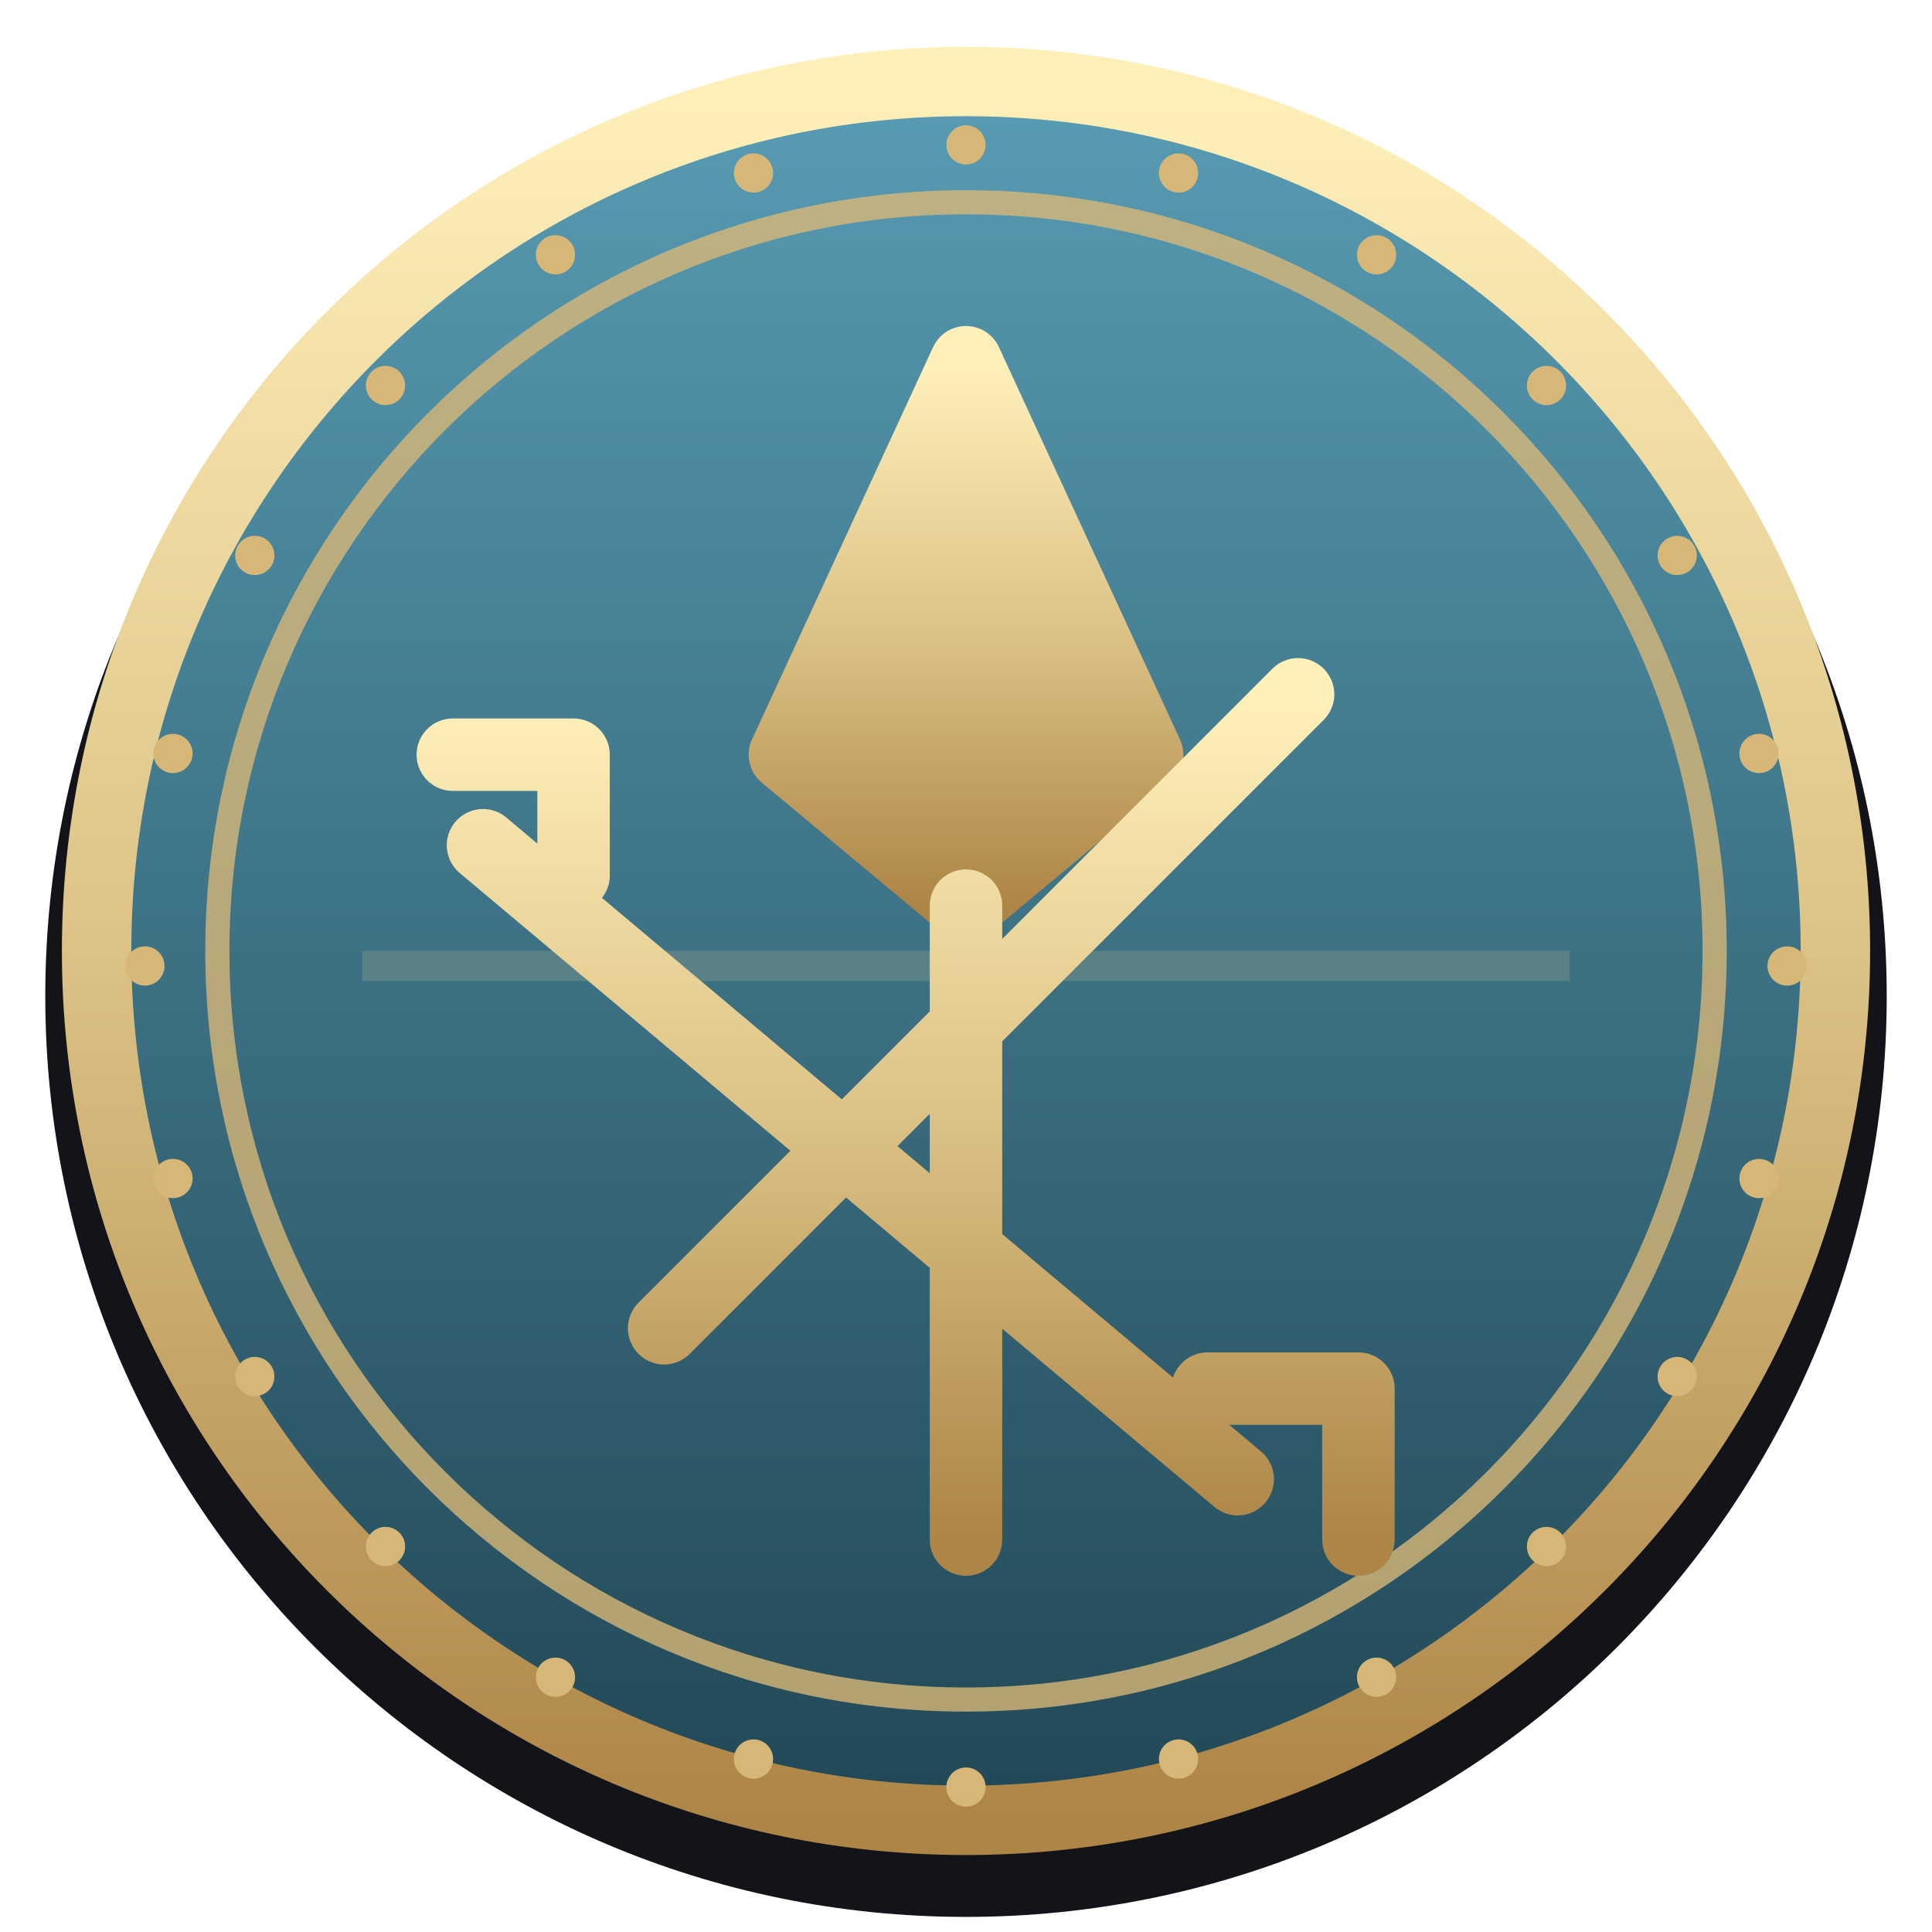
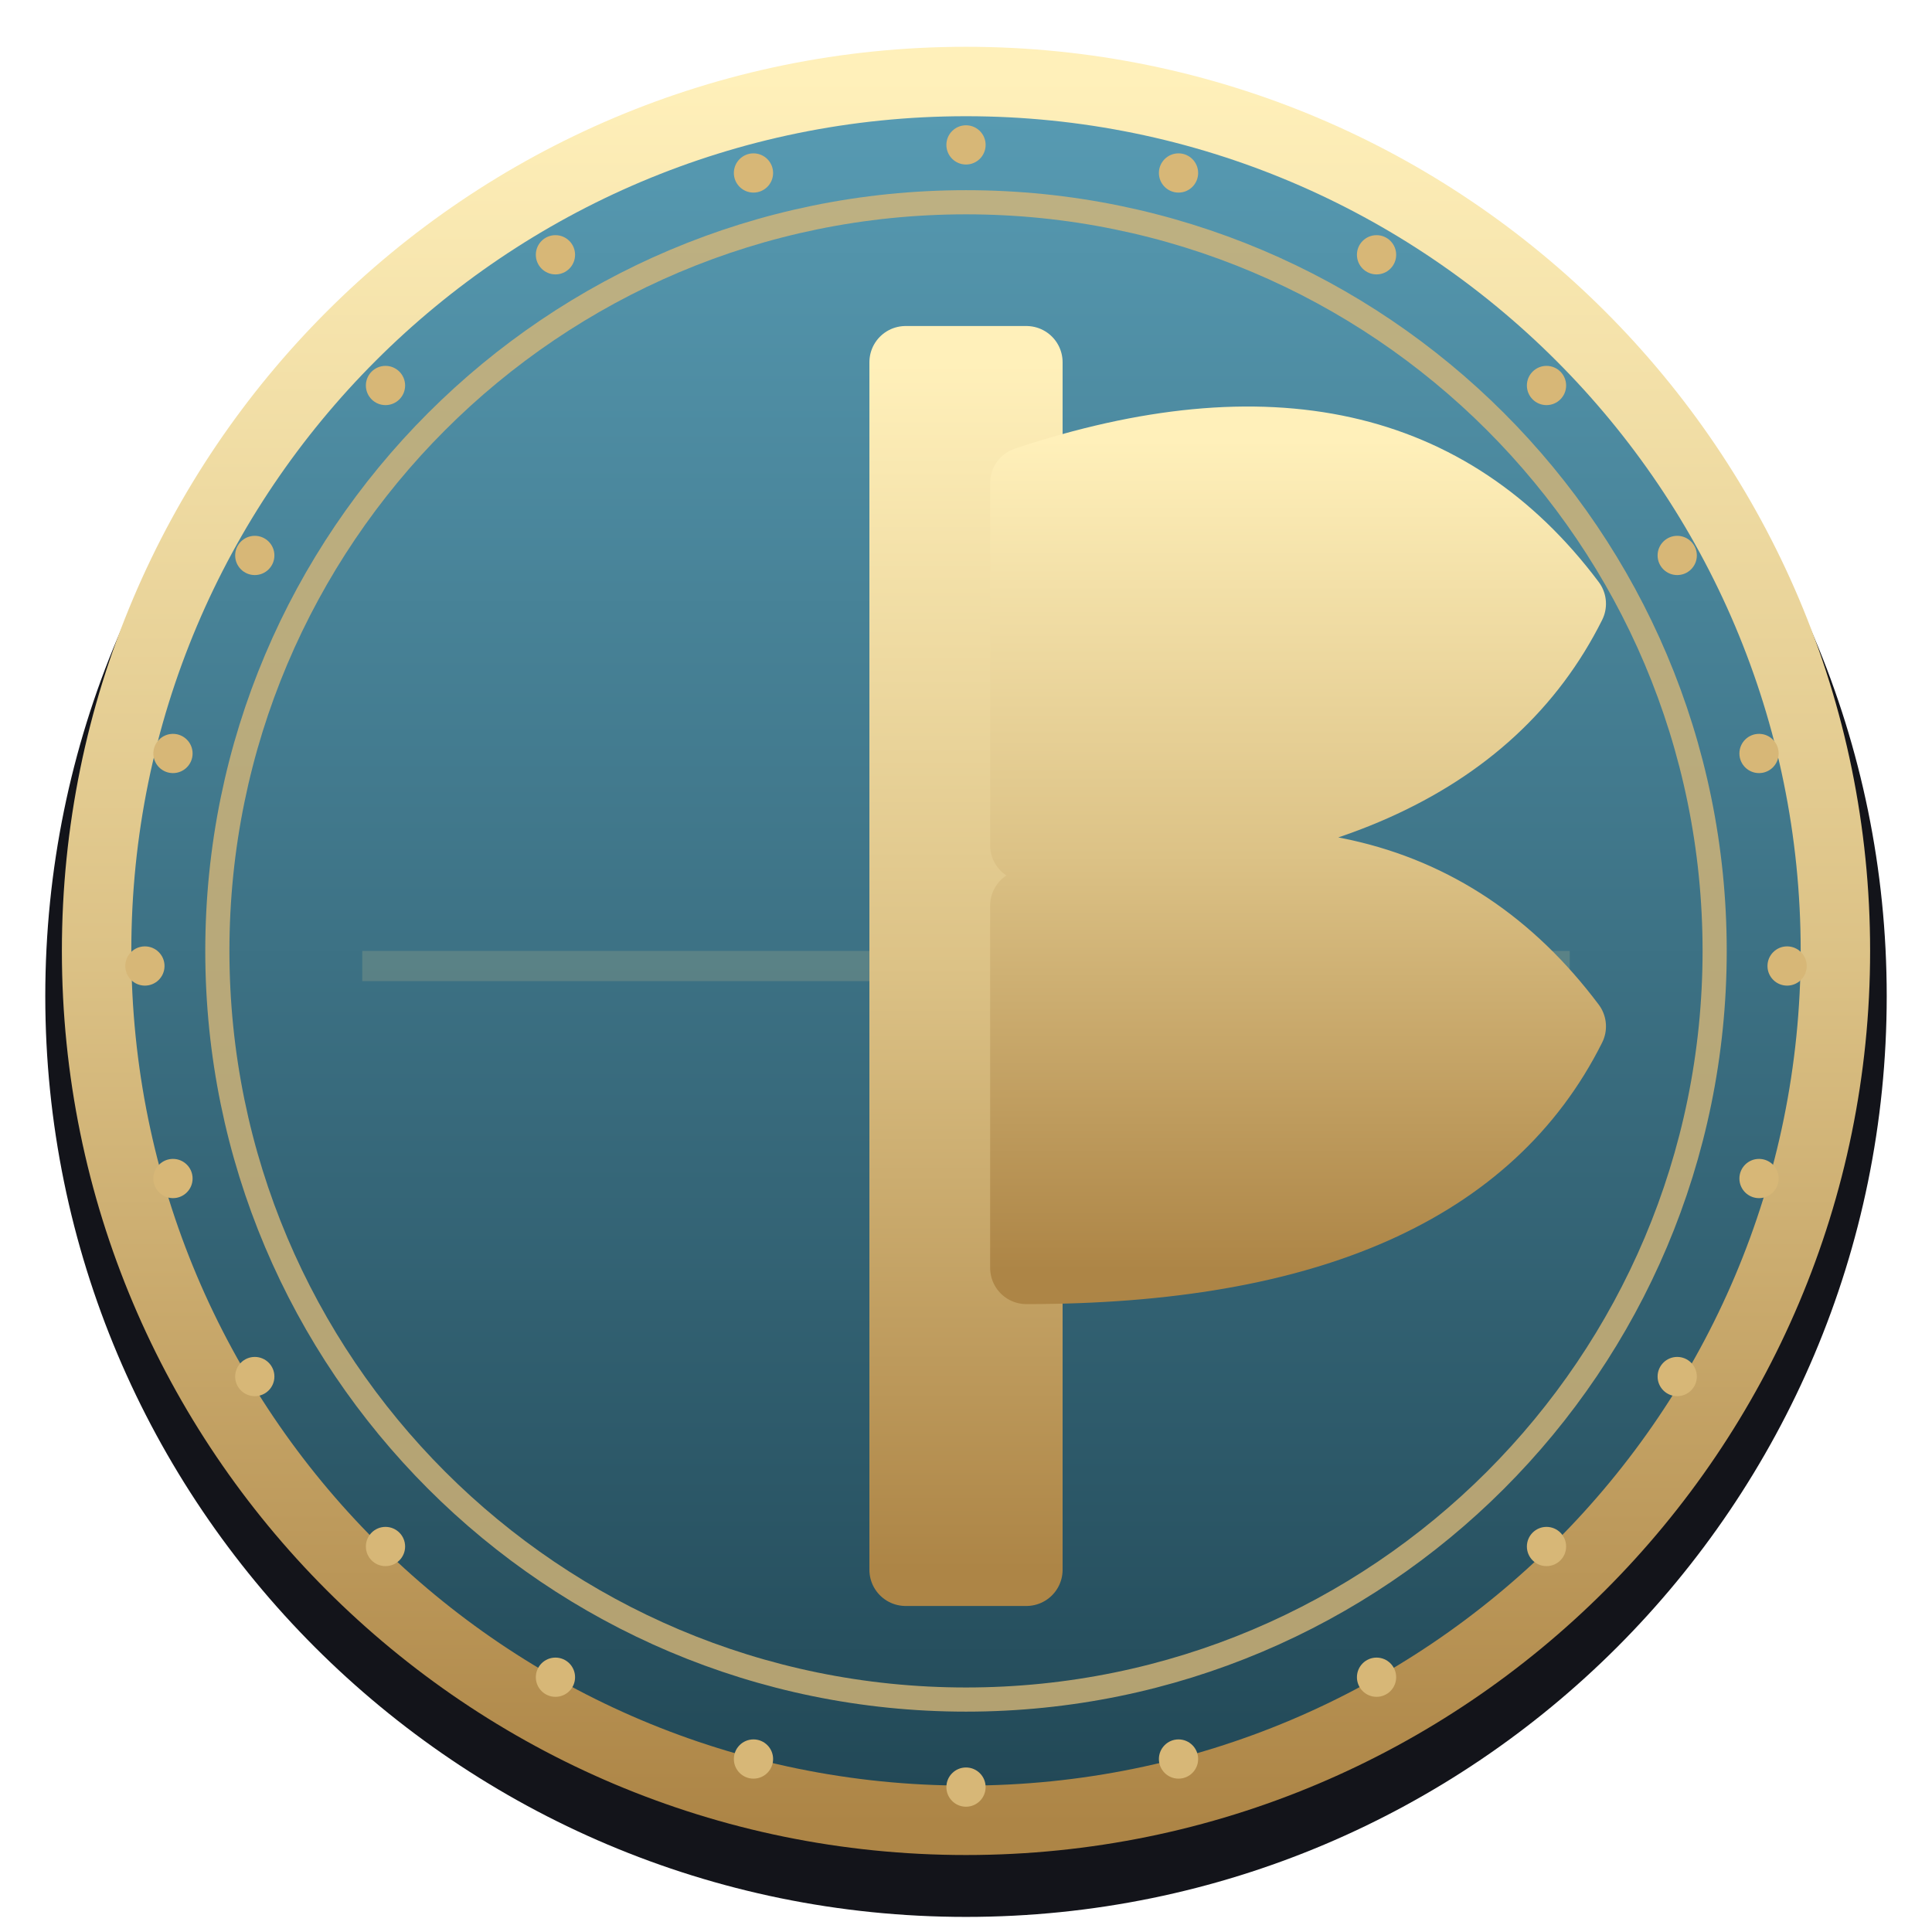
<svg xmlns="http://www.w3.org/2000/svg" width="64" height="64" viewBox="0 0 64 64">
  <defs>
    <linearGradient id="field" x1="0" y1="0" x2="0" y2="1">
      <stop stop-color="#589cb4" />
      <stop offset="1" stop-color="#214755" />
    </linearGradient>
    <linearGradient id="gold" x1="0" y1="0" x2="0" y2="1">
      <stop stop-color="#fff0ba" />
      <stop offset=".5" stop-color="#dcc286" />
      <stop offset="1" stop-color="#ad8546" />
    </linearGradient>
  </defs>
  <circle cx="32" cy="33" r="30.5" fill="#13141a" />
  <circle cx="32" cy="31.5" r="28.8" fill="url(#field)" stroke="url(#gold)" stroke-width="2.3" />
  <g fill="#d7b777">
    <circle cx="59.20" cy="32.00" r=".65" />
    <circle cx="58.27" cy="39.04" r=".65" />
    <circle cx="55.56" cy="45.60" r=".65" />
    <circle cx="51.23" cy="51.23" r=".65" />
    <circle cx="45.60" cy="55.56" r=".65" />
    <circle cx="39.04" cy="58.27" r=".65" />
    <circle cx="32.00" cy="59.20" r=".65" />
    <circle cx="24.96" cy="58.27" r=".65" />
    <circle cx="18.40" cy="55.56" r=".65" />
    <circle cx="12.77" cy="51.23" r=".65" />
    <circle cx="8.44" cy="45.60" r=".65" />
    <circle cx="5.73" cy="39.04" r=".65" />
    <circle cx="4.80" cy="32.00" r=".65" />
    <circle cx="5.73" cy="24.96" r=".65" />
    <circle cx="8.44" cy="18.40" r=".65" />
    <circle cx="12.77" cy="12.77" r=".65" />
    <circle cx="18.40" cy="8.44" r=".65" />
    <circle cx="24.96" cy="5.73" r=".65" />
    <circle cx="32.00" cy="4.80" r=".65" />
    <circle cx="39.04" cy="5.73" r=".65" />
    <circle cx="45.60" cy="8.44" r=".65" />
    <circle cx="51.23" cy="12.77" r=".65" />
    <circle cx="55.56" cy="18.40" r=".65" />
    <circle cx="58.27" cy="24.96" r=".65" />
  </g>
  <circle cx="32" cy="31.5" r="24.8" fill="none" stroke="#d7b777" stroke-width=".8" opacity=".8" />
  <path d="M12 32H52 M32 12V52" transform="rotate(0 32 32)" stroke="#e4cc91" stroke-width="1" opacity=".18" />
  <g fill="none" stroke="url(#gold)" stroke-width="2.4" stroke-linecap="round" stroke-linejoin="round">
-     <path fill="url(#gold)" d="M32 12L38 25L32 30L26 25Z" />
-     <path d="M32 30V51 M22 44L43 23 M16 28L41 49 M15 25L19 25L19 29 M40 46L45 46L45 51" />
+     <path fill="url(#gold)" d="M30 12L34 12L34 52L30 52Z" />
+     <path fill="url(#gold)" d="M34 16Q46 12 52 20Q48 28 34 28Z M34 30Q46 26 52 34Q48 42 34 42Z" />
+     <path d="M28 10H36" stroke-width="2.4" />
  </g>
</svg>
